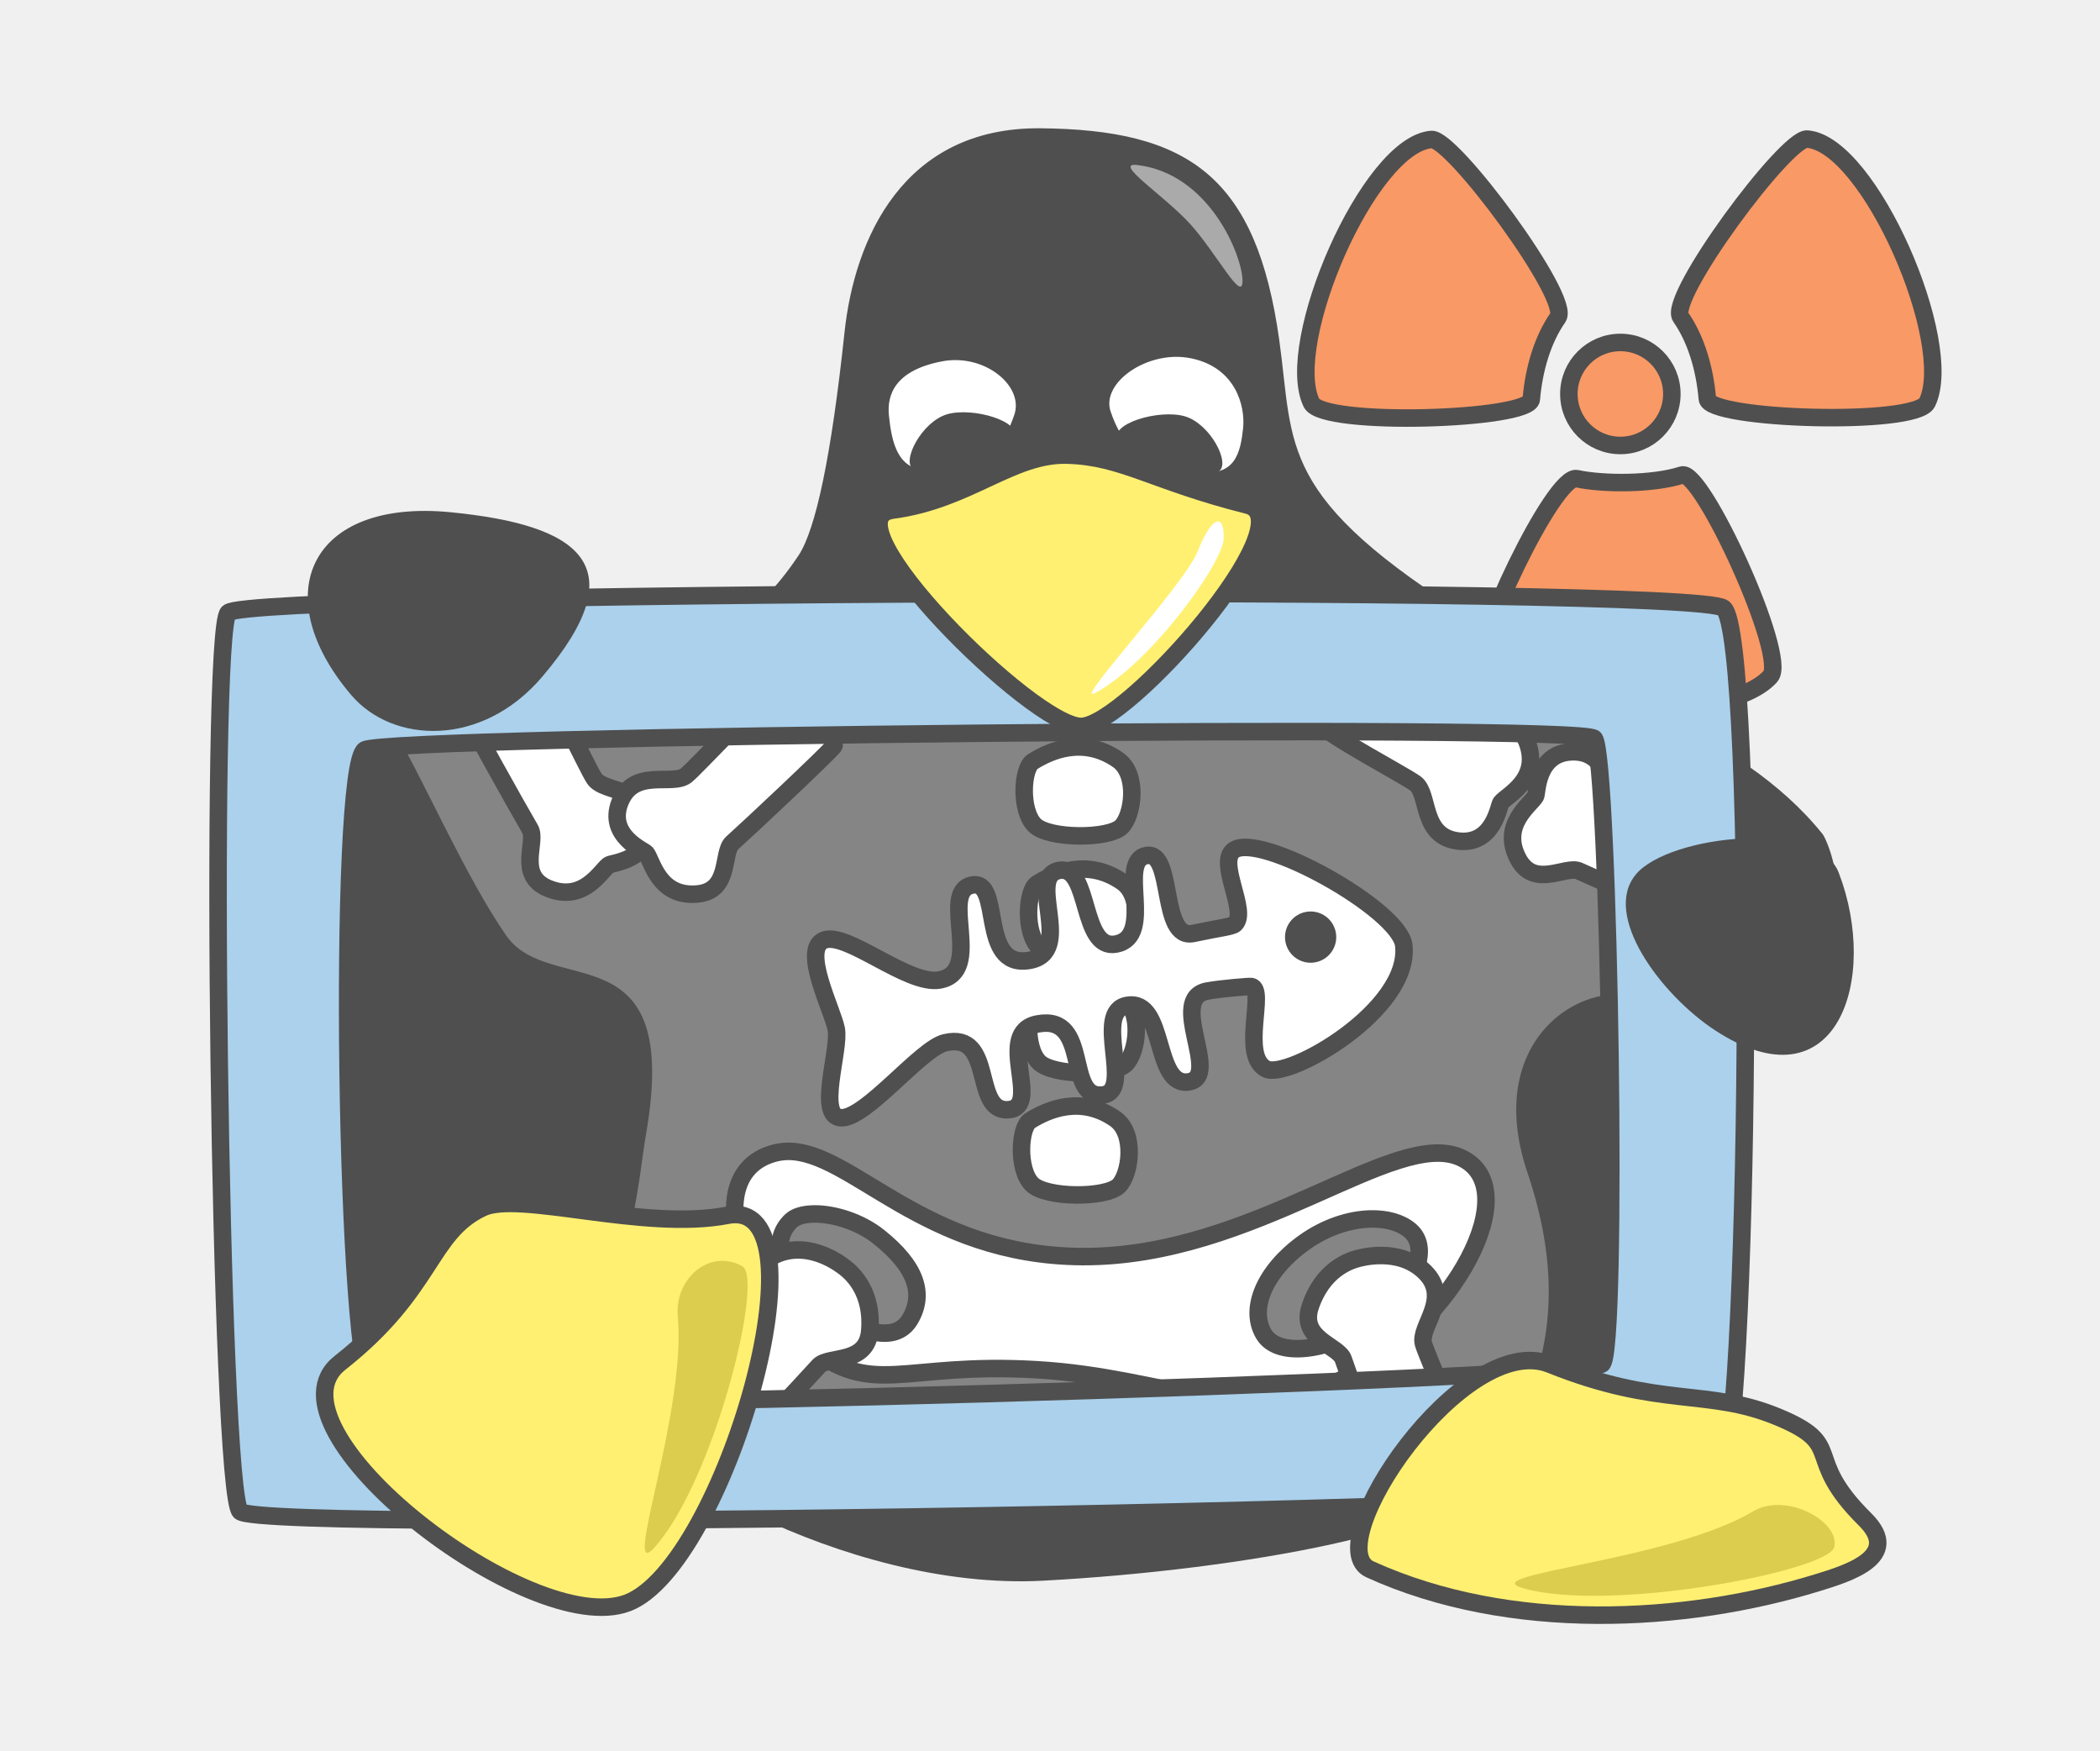
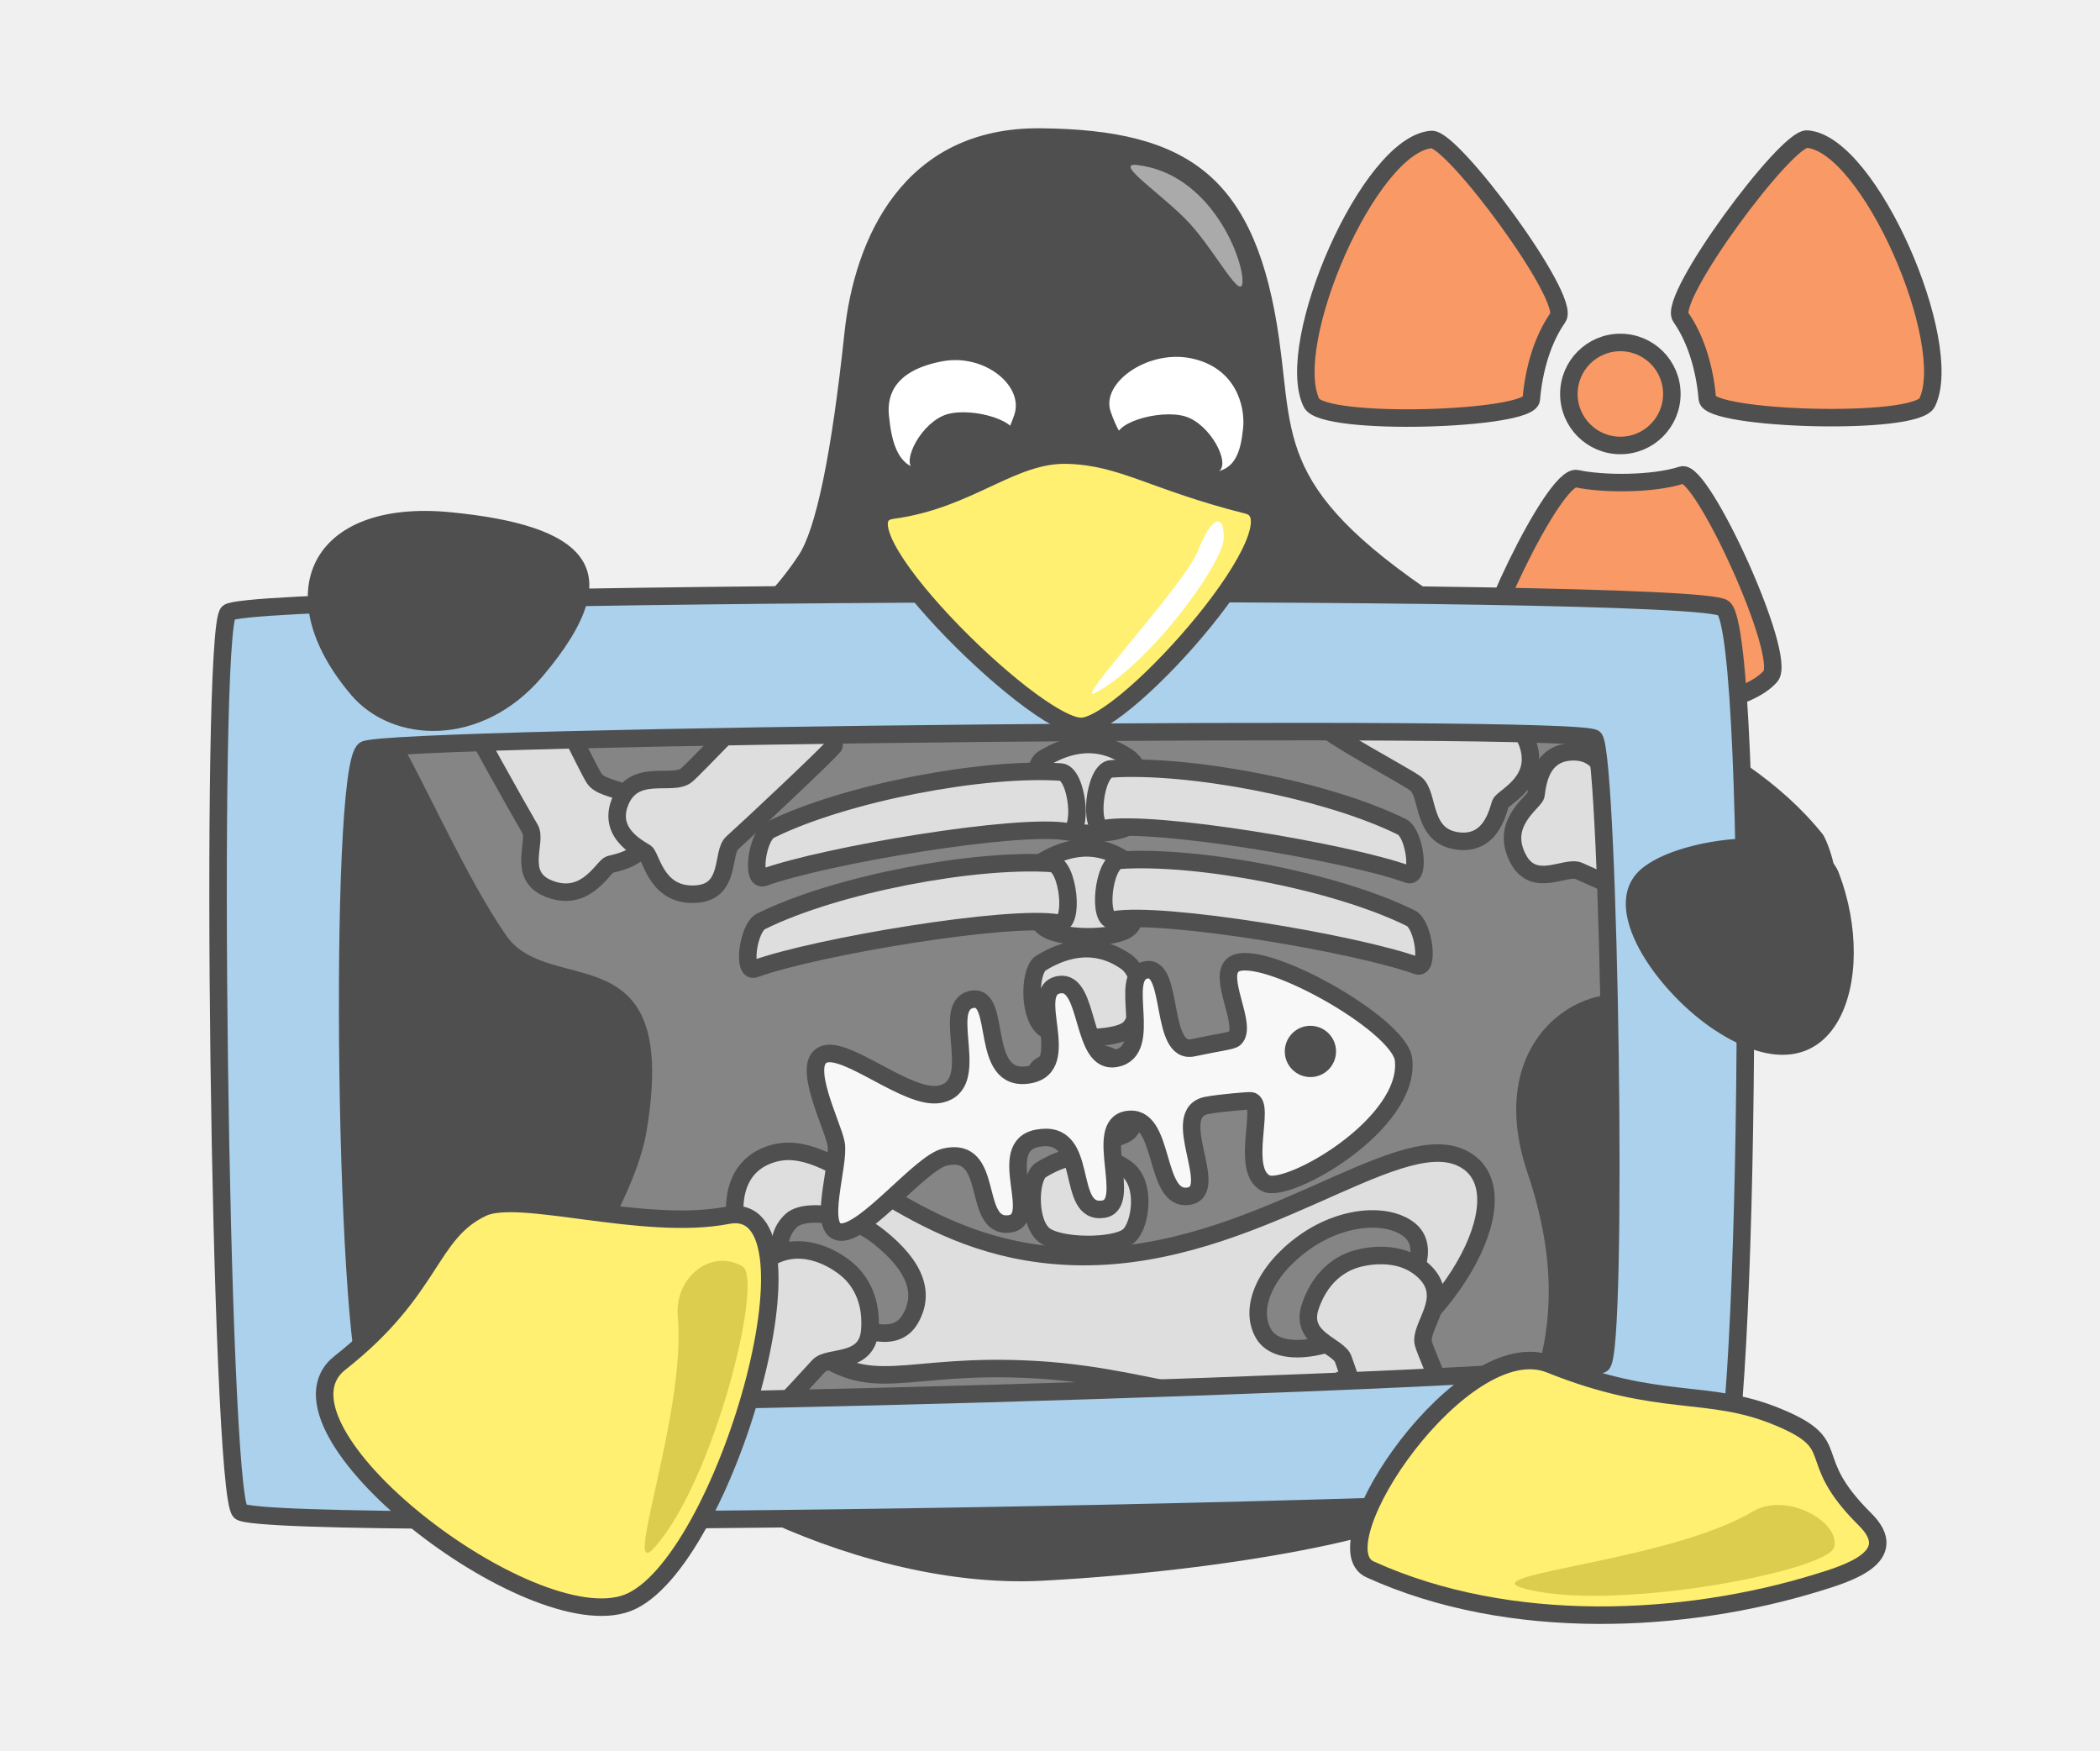
<svg xmlns="http://www.w3.org/2000/svg" width="600" height="500" id="svg2" version="1.0">
  <defs id="defs4">
    <linearGradient id="linearGradient3462">
      <stop id="stop3464" offset="0" style="stop-color:#4e4e4e;stop-opacity:1;" />
      <stop style="stop-color:#4e4e4e;stop-opacity:0.498;" offset="0.158" id="stop3468" />
      <stop id="stop3466" offset="1" style="stop-color:#4e4e4e;stop-opacity:0;" />
    </linearGradient>
  </defs>
  <g id="layer3" style="display:inline" transform="translate(-132.8571,-205.2193)">
    <path style="fill:#4f4f4f;fill-opacity:1;fill-rule:evenodd;stroke:#4f4f4f;stroke-width:1px;stroke-linecap:butt;stroke-linejoin:miter;stroke-opacity:1" d="M 653.214,443.791 C 629.259,413.967 587.341,403.569 554.286,383.076 C 496.964,347.541 502.156,333.036 497.857,302.362 C 491.372,256.081 472.323,242.704 430,242.362 C 391.251,242.055 377.466,273.698 374.643,300.219 C 370.892,335.453 366.429,356.648 361.429,364.148 C 348.085,384.164 336.25,387.541 317.143,393.076 C 298.925,398.355 260.357,375.755 322.857,402.362 C 385.357,428.969 516.25,474.684 596.429,485.219 C 676.607,495.755 655.089,446.125 653.214,443.791 z " id="path3161" />
    <path style="fill:#4f4f4f;fill-opacity:1;fill-rule:evenodd;stroke:none;stroke-width:1px;stroke-linecap:butt;stroke-linejoin:miter;stroke-opacity:1" d="M 177.225,401.483 C 176.972,415.878 241.174,454.543 297.995,451.513 C 354.816,448.482 419.971,436.613 420.223,422.218 C 420.476,407.824 347.745,391.914 290.924,394.944 C 234.103,397.975 177.477,387.088 177.225,401.483 z " id="path3171" transform="translate(132.8571,205.2193)" />
  </g>
  <g id="layer1" style="display:inline" transform="translate(-132.8571,-205.2193)">
    <path style="fill:#f99965;fill-opacity:1;fill-rule:evenodd;stroke:#4f4f4f;stroke-width:5;stroke-linecap:butt;stroke-linejoin:miter;stroke-miterlimit:4;stroke-dasharray:none;stroke-opacity:1;display:inline" d="M 583.375,341.944 C 576.836,340.523 553.3,390.637 556.057,395.983 C 564.259,411.879 626.29,412.483 638.706,398.407 C 643.712,392.731 619.076,339.078 613.416,340.912 C 605,343.639 590.681,343.532 583.375,341.944 z " id="path3514" />
    <rect style="opacity:1;fill:#858585;fill-opacity:1;fill-rule:nonzero;stroke:none;stroke-width:20;stroke-linecap:butt;stroke-linejoin:miter;stroke-miterlimit:10.35;stroke-dasharray:none;stroke-opacity:1" id="rect2182" width="412.158" height="232.515" x="206.464" y="390.883" />
-     <path style="fill:#ffffff;fill-opacity:1;fill-rule:evenodd;stroke:#4f4f4f;stroke-width:5;stroke-linecap:butt;stroke-linejoin:miter;stroke-miterlimit:4;stroke-dasharray:none;stroke-opacity:1" d="M 357.862,534.094 C 356.306,534.115 354.744,534.382 353.205,534.875 C 333.507,541.188 344.39,574.001 363.33,589.406 C 382.271,604.811 390.348,594.196 428.987,596.469 C 467.625,598.742 487.557,613.652 517.862,598.5 C 548.166,583.348 569.146,544.461 550.205,535.875 C 531.265,527.289 491.357,564.409 442.112,564.156 C 396.714,563.923 376.22,533.844 357.862,534.094 z M 365.862,551.969 C 371.36,552.026 378.572,554.241 383.924,558.5 C 394.686,567.063 397.147,574.862 392.862,582.094 C 388.576,589.326 377.929,585.817 366.768,577.781 C 355.607,569.746 352.774,559.606 358.924,553.875 C 360.152,552.731 362.251,552.111 364.799,552 C 365.149,551.985 365.495,551.965 365.862,551.969 z M 524.455,553.406 C 529.057,553.303 533.049,554.43 535.705,556.656 C 542.148,562.057 536.147,574.683 524.987,582.719 C 513.826,590.754 498.21,593.513 493.924,586.281 C 489.638,579.049 494.201,568.254 505.362,560.219 C 511.64,555.699 518.539,553.539 524.455,553.406 z " id="path3376" />
-     <path style="fill:#ffffff;fill-opacity:1;fill-rule:evenodd;stroke:#4f4f4f;stroke-width:5;stroke-linecap:butt;stroke-linejoin:miter;stroke-miterlimit:4;stroke-dasharray:none;stroke-opacity:1" d="M 427.97,422.733 C 424.895,424.639 424.239,436.668 428.475,440.915 C 432.448,444.897 449.518,444.937 453.224,441.42 C 456.551,438.264 458.275,426.394 452.214,422.227 C 442.402,415.482 433.034,419.594 427.97,422.733 z " id="path3378" />
-     <path style="fill:#ffffff;fill-opacity:1;fill-rule:evenodd;stroke:#4f4f4f;stroke-width:5;stroke-linecap:butt;stroke-linejoin:miter;stroke-miterlimit:4;stroke-dasharray:none;stroke-opacity:1;display:inline" d="M 429.22,457.617 C 426.145,459.523 425.489,471.553 429.725,475.799 C 433.698,479.781 450.768,479.821 454.474,476.304 C 457.801,473.148 459.525,461.278 453.464,457.111 C 443.652,450.366 434.284,454.478 429.22,457.617 z " id="path3384" />
-     <path style="fill:#ffffff;fill-opacity:1;fill-rule:evenodd;stroke:#4f4f4f;stroke-width:5;stroke-linecap:butt;stroke-linejoin:miter;stroke-miterlimit:4;stroke-dasharray:none;stroke-opacity:1;display:inline" d="M 429.22,490.447 C 426.145,492.353 425.489,504.382 429.725,508.629 C 433.698,512.611 450.768,512.651 454.474,509.134 C 457.801,505.978 459.525,494.108 453.464,489.941 C 443.652,483.196 434.284,487.308 429.22,490.447 z " id="path3386" />
-     <path style="fill:#ffffff;fill-opacity:1;fill-rule:evenodd;stroke:#4f4f4f;stroke-width:5;stroke-linecap:butt;stroke-linejoin:miter;stroke-miterlimit:4;stroke-dasharray:none;stroke-opacity:1;display:inline" d="M 427.2,525.297 C 424.125,527.203 423.468,539.233 427.705,543.48 C 431.678,547.461 448.748,547.501 452.454,543.985 C 455.78,540.828 457.505,528.959 451.444,524.792 C 441.631,518.046 432.264,522.158 427.2,525.297 z " id="path3388" />
-     <path style="fill:#ffffff;fill-opacity:1;fill-rule:evenodd;stroke:#4f4f4f;stroke-width:5;stroke-linecap:butt;stroke-linejoin:miter;stroke-miterlimit:4;stroke-dasharray:none;stroke-opacity:1;display:inline" d="M 287.101,399.349 C 290.064,401.608 300.498,424.32 302.64,427.581 C 305.453,431.864 317.766,429.88 318.408,440.793 C 319.002,450.905 307.669,451.686 306.812,452.282 C 304.547,453.856 299.664,463.21 289.449,458.97 C 280.412,455.22 286.426,445.601 284.297,442.003 C 281.042,436.5 266.03,409.656 265.023,406.946 C 263.977,404.133 284.186,397.127 287.101,399.349 z " id="path3400" />
-     <path style="fill:#ffffff;fill-opacity:1;fill-rule:evenodd;stroke:#4f4f4f;stroke-width:5;stroke-linecap:butt;stroke-linejoin:miter;stroke-miterlimit:4;stroke-dasharray:none;stroke-opacity:1;display:inline" d="M 352.303,404.464 C 348.796,405.722 331.985,424.217 328.957,426.678 C 324.98,429.911 313.843,424.298 309.933,434.505 C 306.31,443.964 316.876,448.135 317.513,448.962 C 319.196,451.148 321.023,461.54 332.042,460.586 C 341.79,459.743 338.965,448.756 342.082,445.97 C 346.848,441.709 369.272,420.658 371.052,418.379 C 372.899,416.015 355.753,403.227 352.303,404.464 z " id="path3394" />
-     <path style="fill:#ffffff;fill-opacity:1;fill-rule:evenodd;stroke:#4f4f4f;stroke-width:5;stroke-linecap:butt;stroke-linejoin:miter;stroke-miterlimit:4;stroke-dasharray:none;stroke-opacity:1;display:inline" d="M 626.211,447.03 C 623.671,444.305 600.039,436.166 596.582,434.356 C 592.042,431.98 592.8,419.532 581.878,419.971 C 571.757,420.378 572.099,431.733 571.59,432.645 C 570.247,435.054 561.422,440.837 566.65,450.584 C 571.275,459.206 580.252,452.271 584.044,454.034 C 589.841,456.73 618.037,469.016 620.833,469.751 C 623.735,470.513 628.71,449.711 626.211,447.03 z " id="path3404" />
-     <path style="fill:#ffffff;fill-opacity:1;fill-rule:evenodd;stroke:#4f4f4f;stroke-width:5;stroke-linecap:butt;stroke-linejoin:miter;stroke-miterlimit:4;stroke-dasharray:none;stroke-opacity:1;display:inline" d="M 509.909,411.948 C 512.003,415.03 534.113,426.685 537.253,429.002 C 541.376,432.044 538.725,444.23 549.586,445.465 C 559.65,446.61 561.048,435.336 561.69,434.513 C 563.385,432.337 572.991,427.971 569.314,417.54 C 566.061,408.312 556.129,413.794 552.652,411.472 C 547.335,407.921 521.348,391.47 518.697,390.316 C 515.945,389.119 507.849,408.917 509.909,411.948 z " id="path3406" />
-     <path style="fill:#ffffff;fill-opacity:1;fill-rule:evenodd;stroke:#4f4f4f;stroke-width:5;stroke-linecap:butt;stroke-linejoin:miter;stroke-miterlimit:4;stroke-dasharray:none;stroke-opacity:1;display:inline" d="M 550.744,619.283 C 550.975,615.565 540.628,592.814 539.563,589.06 C 538.165,584.129 547.722,576.117 539.891,568.491 C 532.633,561.425 521.848,564.44 520.836,564.698 C 518.163,565.381 510.674,567.996 507.196,578.495 C 504.119,587.783 515.327,589.529 516.656,593.494 C 518.686,599.556 529.163,628.473 530.553,631.008 C 531.996,633.639 550.517,622.942 550.744,619.283 z " id="path3408" />
-     <path style="fill:#ffffff;fill-opacity:1;fill-rule:evenodd;stroke:#4f4f4f;stroke-width:5;stroke-linecap:butt;stroke-linejoin:miter;stroke-miterlimit:4;stroke-dasharray:none;stroke-opacity:1;display:inline" d="M 325.235,605.655 C 326.492,602.147 344.987,585.337 347.449,582.308 C 350.681,578.332 345.068,567.195 355.276,563.285 C 364.735,559.661 373.451,566.692 374.278,567.33 C 376.464,569.013 382.31,574.375 381.357,585.394 C 380.513,595.142 369.527,592.316 366.74,595.434 C 362.479,600.2 341.429,622.624 339.15,624.404 C 336.785,626.25 323.998,609.105 325.235,605.655 z " id="path3428" />
-     <path style="fill:#ffffff;fill-opacity:1;fill-rule:evenodd;stroke:#4f4f4f;stroke-width:5;stroke-linecap:butt;stroke-linejoin:miter;stroke-miterlimit:4;stroke-dasharray:none;stroke-opacity:1" d="M 368.214,473.791 C 374.643,471.112 392.197,486.716 401.219,485.158 C 414.229,482.912 401.168,460.161 410.437,458.062 C 419.498,456.01 412.303,481.992 426.88,479.561 C 440.267,477.328 425.756,455.273 435.664,453.813 C 444.404,452.525 441.609,476.768 451.704,474.884 C 463.091,472.758 451.868,450.993 460.496,449.581 C 468.375,448.292 464.205,473.894 473.798,471.846 C 481.358,470.232 484.883,469.939 485.714,469.148 C 489.534,465.512 480.523,451.521 485.357,448.076 C 492.804,442.771 532.762,465.02 533.929,475.219 C 536.039,493.678 500.88,513.66 494.643,510.576 C 487.094,506.844 494.679,487.781 490.357,487.005 C 489.887,486.921 481.641,487.586 477.797,488.303 C 466.359,490.439 481.874,512.672 472.58,514.234 C 462.3,515.961 466.111,490.437 454.915,492.396 C 445.037,494.125 456.838,516.659 448.144,517.956 C 436.955,519.626 444.712,494.865 429.394,497.685 C 416.696,500.023 430.975,521.396 420.997,522.202 C 410.494,523.051 417.292,499.67 402.857,503.076 C 395.942,504.709 380.357,524.684 373.214,524.505 C 366.071,524.326 372.939,505.062 371.786,499.148 C 370.724,493.703 361.786,476.469 368.214,473.791 z " id="path3440" />
-     <path style="opacity:1;fill:#4f4f4f;fill-opacity:1;fill-rule:nonzero;stroke:#4f4f4f;stroke-width:5;stroke-linecap:round;stroke-linejoin:miter;stroke-miterlimit:4;stroke-dasharray:none;stroke-opacity:1" id="path3442" d="M 465 442.898 A 4.821 4.821 0 1 1  455.357,442.898 A 4.821 4.821 0 1 1  465 442.898 z" transform="translate(47.14286,30)" />
-     <path style="fill:#4f4f4f;fill-opacity:1;fill-rule:evenodd;stroke:none;stroke-width:1px;stroke-linecap:butt;stroke-linejoin:miter;stroke-opacity:1" d="M 83.996,194.689 C 101.675,166.475 121.106,233.004 144.567,267.139 C 157.107,285.384 194.911,264.894 184.548,324.135 C 180.842,345.324 178.286,423.815 90.036,407.857 C 74.619,405.069 66.317,222.904 83.996,194.689 z " id="path3173" transform="translate(132.8571,205.2193)" />
+     <path style="fill:#dedede;fill-opacity:1;fill-rule:evenodd;stroke:#4f4f4f;stroke-width:5;stroke-linecap:butt;stroke-linejoin:miter;stroke-miterlimit:4;stroke-dasharray:none;stroke-opacity:1" d="M 357.862,534.094 C 356.306,534.115 354.744,534.382 353.205,534.875 C 333.507,541.188 344.39,574.001 363.33,589.406 C 382.271,604.811 390.348,594.196 428.987,596.469 C 467.625,598.742 487.557,613.652 517.862,598.5 C 548.166,583.348 569.146,544.461 550.205,535.875 C 531.265,527.289 491.357,564.409 442.112,564.156 C 396.714,563.923 376.22,533.844 357.862,534.094 z M 365.862,551.969 C 371.36,552.026 378.572,554.241 383.924,558.5 C 394.686,567.063 397.147,574.862 392.862,582.094 C 388.576,589.326 377.929,585.817 366.768,577.781 C 355.607,569.746 352.774,559.606 358.924,553.875 C 360.152,552.731 362.251,552.111 364.799,552 C 365.149,551.985 365.495,551.965 365.862,551.969 z M 524.455,553.406 C 529.057,553.303 533.049,554.43 535.705,556.656 C 542.148,562.057 536.147,574.683 524.987,582.719 C 513.826,590.754 498.21,593.513 493.924,586.281 C 489.638,579.049 494.201,568.254 505.362,560.219 C 511.64,555.699 518.539,553.539 524.455,553.406 z " id="path3376" />
+     <path style="fill:#dedede;fill-opacity:1;fill-rule:evenodd;stroke:#4f4f4f;stroke-width:5;stroke-linecap:butt;stroke-linejoin:miter;stroke-miterlimit:4;stroke-dasharray:none;stroke-opacity:1" d="M 430.828,422.018 C 427.752,423.924 427.096,435.954 431.333,440.201 C 435.305,444.183 452.375,444.223 456.081,440.706 C 459.408,437.55 461.132,425.68 455.071,421.513 C 445.259,414.767 435.891,418.879 430.828,422.018 z " id="path3378" />
+     <path style="fill:#dedede;fill-opacity:1;fill-rule:evenodd;stroke:#4f4f4f;stroke-width:5;stroke-linecap:butt;stroke-linejoin:miter;stroke-miterlimit:4;stroke-dasharray:none;stroke-opacity:1;display:inline" d="M 430.231,451.556 C 427.155,453.462 426.499,465.492 430.736,469.738 C 434.708,473.72 451.778,473.76 455.484,470.243 C 458.811,467.087 460.535,455.217 454.474,451.051 C 444.662,444.305 435.294,448.417 430.231,451.556 z " id="path3384" />
+     <path style="fill:#dedede;fill-opacity:1;fill-rule:evenodd;stroke:#4f4f4f;stroke-width:5;stroke-linecap:butt;stroke-linejoin:miter;stroke-miterlimit:4;stroke-dasharray:none;stroke-opacity:1;display:inline" d="M 430.231,480.345 C 427.155,482.251 426.499,494.281 430.736,498.528 C 434.708,502.51 451.778,502.549 455.484,499.033 C 458.811,495.876 460.535,484.007 454.474,479.84 C 444.662,473.094 435.294,477.206 430.231,480.345 z " id="path3386" />
+     <path style="fill:#dedede;fill-opacity:1;fill-rule:evenodd;stroke:#4f4f4f;stroke-width:5;stroke-linecap:butt;stroke-linejoin:miter;stroke-miterlimit:4;stroke-dasharray:none;stroke-opacity:1;display:inline" d="M 430.231,539.439 C 427.155,541.345 426.499,553.375 430.736,557.622 C 434.708,561.604 451.778,561.643 455.484,558.127 C 458.811,554.97 460.535,543.101 454.474,538.934 C 444.662,532.188 435.294,536.3 430.231,539.439 z " id="path3388" />
+     <path style="fill:#dedede;fill-opacity:1;fill-rule:evenodd;stroke:#4f4f4f;stroke-width:5;stroke-linecap:butt;stroke-linejoin:miter;stroke-miterlimit:4;stroke-dasharray:none;stroke-opacity:1;display:inline" d="M 287.101,399.349 C 290.064,401.608 300.498,424.32 302.64,427.581 C 305.453,431.864 317.766,429.88 318.408,440.793 C 319.002,450.905 307.669,451.686 306.812,452.282 C 304.547,453.856 299.664,463.21 289.449,458.97 C 280.412,455.22 286.426,445.601 284.297,442.003 C 281.042,436.5 266.03,409.656 265.023,406.946 C 263.977,404.133 284.186,397.127 287.101,399.349 z " id="path3400" />
+     <path style="fill:#dedede;fill-opacity:1;fill-rule:evenodd;stroke:#4f4f4f;stroke-width:5;stroke-linecap:butt;stroke-linejoin:miter;stroke-miterlimit:4;stroke-dasharray:none;stroke-opacity:1;display:inline" d="M 352.303,404.464 C 348.796,405.722 331.985,424.217 328.957,426.678 C 324.98,429.911 313.843,424.298 309.933,434.505 C 306.31,443.964 316.876,448.135 317.513,448.962 C 319.196,451.148 321.023,461.54 332.042,460.586 C 341.79,459.743 338.965,448.756 342.082,445.97 C 346.848,441.709 369.272,420.658 371.052,418.379 C 372.899,416.015 355.753,403.227 352.303,404.464 z " id="path3394" />
+     <path style="fill:#dedede;fill-opacity:1;fill-rule:evenodd;stroke:#4f4f4f;stroke-width:5;stroke-linecap:butt;stroke-linejoin:miter;stroke-miterlimit:4;stroke-dasharray:none;stroke-opacity:1;display:inline" d="M 626.211,447.03 C 623.671,444.305 600.039,436.166 596.582,434.356 C 592.042,431.98 592.8,419.532 581.878,419.971 C 571.757,420.378 572.099,431.733 571.59,432.645 C 570.247,435.054 561.422,440.837 566.65,450.584 C 571.275,459.206 580.252,452.271 584.044,454.034 C 589.841,456.73 618.037,469.016 620.833,469.751 C 623.735,470.513 628.71,449.711 626.211,447.03 z " id="path3404" />
+     <path style="fill:#dedede;fill-opacity:1;fill-rule:evenodd;stroke:#4f4f4f;stroke-width:5;stroke-linecap:butt;stroke-linejoin:miter;stroke-miterlimit:4;stroke-dasharray:none;stroke-opacity:1;display:inline" d="M 509.909,411.948 C 512.003,415.03 534.113,426.685 537.253,429.002 C 541.376,432.044 538.725,444.23 549.586,445.465 C 559.65,446.61 561.048,435.336 561.69,434.513 C 563.385,432.337 572.991,427.971 569.314,417.54 C 566.061,408.312 556.129,413.794 552.652,411.472 C 547.335,407.921 521.348,391.47 518.697,390.316 C 515.945,389.119 507.849,408.917 509.909,411.948 z " id="path3406" />
+     <path style="fill:#dedede;fill-opacity:1;fill-rule:evenodd;stroke:#4f4f4f;stroke-width:5;stroke-linecap:butt;stroke-linejoin:miter;stroke-miterlimit:4;stroke-dasharray:none;stroke-opacity:1;display:inline" d="M 550.744,619.283 C 550.975,615.565 540.628,592.814 539.563,589.06 C 538.165,584.129 547.722,576.117 539.891,568.491 C 532.633,561.425 521.848,564.44 520.836,564.698 C 518.163,565.381 510.674,567.996 507.196,578.495 C 504.119,587.783 515.327,589.529 516.656,593.494 C 518.686,599.556 529.163,628.473 530.553,631.008 C 531.996,633.639 550.517,622.942 550.744,619.283 z " id="path3408" />
+     <path style="fill:#dedede;fill-opacity:1;fill-rule:evenodd;stroke:#4f4f4f;stroke-width:5;stroke-linecap:butt;stroke-linejoin:miter;stroke-miterlimit:4;stroke-dasharray:none;stroke-opacity:1;display:inline" d="M 325.235,605.655 C 326.492,602.147 344.987,585.337 347.449,582.308 C 350.681,578.332 345.068,567.195 355.276,563.285 C 364.735,559.661 373.451,566.692 374.278,567.33 C 376.464,569.013 382.31,574.375 381.357,585.394 C 380.513,595.142 369.527,592.316 366.74,595.434 C 362.479,600.2 341.429,622.624 339.15,624.404 C 336.785,626.25 323.998,609.105 325.235,605.655 z " id="path3428" />
+     <path style="fill:#4f4f4f;fill-opacity:1;fill-rule:evenodd;stroke:none;stroke-width:1px;stroke-linecap:butt;stroke-linejoin:miter;stroke-opacity:1" d="M 83.996,194.689 C 101.675,166.475 121.106,233.004 144.567,267.139 C 157.107,285.384 194.911,264.894 184.548,324.135 C 180.842,345.324 145.962,412.703 90.036,407.857 C 74.427,406.505 66.317,222.904 83.996,194.689 z " id="path3173" transform="translate(132.8571,205.2193)" />
    <path style="fill:#4f4f4f;fill-opacity:1;fill-rule:evenodd;stroke:none;stroke-width:1px;stroke-linecap:butt;stroke-linejoin:miter;stroke-opacity:1" d="M 437.857,410 C 427.124,406.001 453.854,386.528 436.429,335 C 423.675,297.287 451.786,279.464 468.571,285 C 487.828,291.35 465.179,420.179 437.857,410 z " id="path3175" transform="translate(132.8571,205.2193)" />
    <path style="fill:#abd1ec;fill-opacity:1;fill-rule:evenodd;stroke:#4f4f4f;stroke-width:5;stroke-linecap:butt;stroke-linejoin:miter;stroke-miterlimit:4;stroke-dasharray:none;stroke-opacity:1" d="M 625.281,378.917 C 616.803,372.289 204.863,374.113 198.089,380.214 C 192.52,385.232 195.597,631.185 201.478,636.96 C 208.032,643.397 614.952,636.339 624.067,629.685 C 632.743,623.351 634.83,386.382 625.281,378.917 z M 588.389,416.176 C 592.644,422.342 595.341,592.075 590.531,594.855 C 582.664,599.401 247.109,609.648 239.737,604.375 C 231.389,598.405 229.19,424.275 237.094,419.411 C 243.683,415.356 585.409,411.859 588.389,416.176 z " id="path3449" />
    <path style="fill:#aaaaaa;fill-opacity:1;fill-rule:evenodd;stroke:none;stroke-width:1px;stroke-linecap:butt;stroke-linejoin:miter;stroke-opacity:1" d="M 457.857,252.362 C 478.393,254.862 487.679,278.076 487.857,285.219 C 488.036,292.362 480.357,277.362 472.857,269.148 C 465.357,260.934 450.512,251.468 457.857,252.362 z " id="path3480" />
    <path style="opacity:1;fill:#f99965;fill-opacity:1;fill-rule:nonzero;stroke:#4f4f4f;stroke-width:1.639;stroke-linecap:round;stroke-linejoin:miter;stroke-miterlimit:4;stroke-dasharray:none;stroke-opacity:1;display:inline" id="path3503" d="M 465 442.898 A 4.821 4.821 0 1 1  455.357,442.898 A 4.821 4.821 0 1 1  465 442.898 z" transform="matrix(3.051281,0,0,3.051281,-808.3176,-1033.655)" />
+     <path style="fill:#dedede;fill-opacity:1;fill-rule:evenodd;stroke:#4f4f4f;stroke-width:5;stroke-linecap:butt;stroke-linejoin:miter;stroke-miterlimit:4;stroke-dasharray:none;stroke-opacity:1;display:inline" d="M 430.082,509.789 C 427.007,511.695 426.35,523.724 430.587,527.971 C 434.559,531.953 451.63,531.993 455.336,528.476 C 458.662,525.32 460.386,513.45 454.325,509.283 C 444.513,502.538 435.146,506.65 430.082,509.789 z " id="path2246" />
+     <path style="fill:#f8f8f8;fill-opacity:1;fill-rule:evenodd;stroke:#4f4f4f;stroke-width:5;stroke-linecap:butt;stroke-linejoin:miter;stroke-miterlimit:4;stroke-dasharray:none;stroke-opacity:1" d="M 368.153,506.448 C 374.581,503.769 392.135,519.373 401.158,517.815 C 414.168,515.569 401.106,492.818 410.376,490.719 C 419.436,488.667 412.242,514.649 426.819,512.218 C 440.205,509.985 425.695,487.93 435.602,486.47 C 444.342,485.182 441.547,509.425 451.642,507.541 C 463.029,505.415 451.807,483.65 460.434,482.238 C 468.313,480.949 464.143,506.551 473.736,504.503 C 481.297,502.889 484.822,502.596 485.653,501.805 C 489.472,498.17 480.461,484.178 485.296,480.734 C 492.742,475.428 532.701,497.677 533.867,507.876 C 535.977,526.336 500.818,546.317 494.581,543.234 C 487.033,539.501 494.617,520.438 490.296,519.662 C 489.826,519.578 481.58,520.243 477.735,520.96 C 466.298,523.096 481.812,545.329 472.518,546.891 C 462.238,548.618 466.049,523.094 454.853,525.053 C 444.975,526.782 456.776,549.316 448.082,550.613 C 436.894,552.283 444.651,527.522 429.333,530.342 C 416.634,532.68 430.914,554.053 420.935,554.859 C 410.432,555.708 417.23,532.327 402.796,535.734 C 395.88,537.366 380.296,557.341 373.153,557.162 C 366.01,556.984 372.878,537.719 371.724,531.805 C 370.662,526.36 361.724,509.126 368.153,506.448 z " id="path3440" />
+     <path style="opacity:1;fill:#4f4f4f;fill-opacity:1;fill-rule:nonzero;stroke:#4f4f4f;stroke-width:5;stroke-linecap:round;stroke-linejoin:miter;stroke-miterlimit:4;stroke-dasharray:none;stroke-opacity:1" id="path3442" d="M 465 442.898 A 4.821 4.821 0 1 1  455.357,442.898 A 4.821 4.821 0 1 1  465 442.898 z" transform="translate(47.08127,62.65708)" />
+     <path style="fill:#dedede;fill-opacity:1;fill-rule:evenodd;stroke:#4f4f4f;stroke-width:5;stroke-linecap:butt;stroke-linejoin:miter;stroke-miterlimit:4;stroke-dasharray:none;stroke-opacity:1;display:inline" d="M 350.271,468.406 C 346.577,470.234 344.904,483.26 348.491,481.965 C 366.173,475.581 421.277,466.401 435.238,468.894 C 439.984,469.742 438.145,452.175 433.39,451.849 C 411.489,450.346 371.901,457.698 350.271,468.406 z " id="path2257" />
+     <path style="fill:#dedede;fill-opacity:1;fill-rule:evenodd;stroke:#4f4f4f;stroke-width:5;stroke-linecap:butt;stroke-linejoin:miter;stroke-miterlimit:4;stroke-dasharray:none;stroke-opacity:1;display:inline" d="M 352.837,442.306 C 349.144,444.135 347.471,457.16 351.057,455.865 C 368.74,449.481 423.844,440.302 437.804,442.795 C 442.55,443.642 440.711,426.076 435.957,425.749 C 414.056,424.246 374.467,431.599 352.837,442.306 z " id="path2263" />
+     <path style="fill:#dedede;fill-opacity:1;fill-rule:evenodd;stroke:#4f4f4f;stroke-width:5;stroke-linecap:butt;stroke-linejoin:miter;stroke-miterlimit:4;stroke-dasharray:none;stroke-opacity:1;display:inline" d="M 535.946,467.499 C 539.639,469.327 541.313,482.353 537.726,481.058 C 520.043,474.674 464.939,465.494 450.979,467.987 C 446.233,468.835 448.072,451.268 452.827,450.942 C 474.728,449.439 514.316,456.791 535.946,467.499 z " id="path2265" />
+     <path style="fill:#dedede;fill-opacity:1;fill-rule:evenodd;stroke:#4f4f4f;stroke-width:5;stroke-linecap:butt;stroke-linejoin:miter;stroke-miterlimit:4;stroke-dasharray:none;stroke-opacity:1;display:inline" d="M 533.38,441.399 C 537.073,443.228 538.746,456.253 535.159,454.958 C 517.477,448.574 462.373,439.395 448.412,441.888 C 443.667,442.735 445.505,425.169 450.26,424.843 C 472.161,423.339 511.749,430.692 533.38,441.399 z " id="path2267" />
  </g>
  <g id="layer2" style="display:inline" transform="translate(-132.8571,-205.2193)">
    <path style="fill:#fff072;fill-opacity:1;fill-rule:evenodd;stroke:#4f4f4f;stroke-width:5;stroke-linecap:butt;stroke-linejoin:miter;stroke-miterlimit:4;stroke-dasharray:none;stroke-opacity:1" d="M 387.857,350.934 C 368.475,353.522 428.041,412.861 441.786,412.719 C 454.826,412.591 506.465,353.83 489.286,349.505 C 462.083,342.656 453.747,335.689 437.857,335.219 C 421.967,334.75 409.832,347.999 387.857,350.934 z " id="path3170" />
    <path style="fill:#ffffff;fill-opacity:1;fill-rule:evenodd;stroke:none;stroke-width:1px;stroke-linecap:butt;stroke-linejoin:miter;stroke-opacity:1" d="M 450.173,322.745 C 456.074,340.248 468.036,338.076 473.929,339.505 C 485.923,342.413 487.301,334.087 488.016,327.658 C 488.73,321.229 485.893,310.01 472.857,307.51 C 460.736,305.185 447.399,314.515 450.173,322.745 z " id="path3172" />
    <path style="fill:#4f4f4f;fill-opacity:1;fill-rule:evenodd;stroke:none;stroke-width:1px;stroke-linecap:butt;stroke-linejoin:miter;stroke-opacity:1" d="M 452.143,331.291 C 449.497,326.172 464.196,322.005 471.429,324.148 C 478.661,326.291 484.554,337.63 481.071,339.862 C 477.589,342.094 456.25,339.237 452.143,331.291 z " id="path3174" />
    <path style="fill:#ffffff;fill-opacity:1;fill-rule:evenodd;stroke:none;stroke-width:1px;stroke-linecap:butt;stroke-linejoin:miter;stroke-opacity:1;display:inline" d="M 422.672,323.67 C 416.771,341.173 406.83,337.486 400.937,338.915 C 388.942,341.823 387.564,330.466 386.85,324.037 C 386.136,317.609 388.973,310.935 402.008,308.435 C 414.13,306.11 425.446,315.44 422.672,323.67 z " id="path3176" />
    <path style="fill:#4f4f4f;fill-opacity:1;fill-rule:evenodd;stroke:none;stroke-width:1px;stroke-linecap:butt;stroke-linejoin:miter;stroke-opacity:1;display:inline" d="M 422.723,330.7 C 425.277,325.536 410.669,321.415 403.437,323.558 C 396.205,325.7 390.312,337.04 393.794,339.272 C 397.276,341.504 418.616,339.004 422.723,330.7 z " id="path3178" />
    <path style="fill:#fff072;fill-opacity:1;fill-rule:evenodd;stroke:#4f4f4f;stroke-width:5;stroke-linecap:butt;stroke-linejoin:miter;stroke-miterlimit:4;stroke-dasharray:none;stroke-opacity:1;display:inline" d="M 524.286,653.495 C 509.223,646.649 551,584.991 575.714,594.923 C 607.227,607.588 620.608,601.625 640.714,609.923 C 660.787,618.208 647.358,621.042 665.714,639.209 C 676.554,649.937 660.554,654.705 652.126,657.3 C 614.304,668.945 564.27,671.667 524.286,653.495 z " id="path3168" />
    <path style="fill:#fff072;fill-opacity:1;fill-rule:evenodd;stroke:#4f4f4f;stroke-width:5;stroke-linecap:butt;stroke-linejoin:miter;stroke-miterlimit:4;stroke-dasharray:none;stroke-opacity:1;display:inline" d="M 312.143,663.076 C 284.464,673.612 206.378,613.088 230,594.505 C 256.786,573.434 255.213,557.543 270.714,550.219 C 281.19,545.27 316.786,557.005 340.714,552.362 C 370.219,546.637 339.821,652.541 312.143,663.076 z " id="path3165" />
    <path style="fill:#4f4f4f;fill-opacity:1;fill-rule:evenodd;stroke:none;stroke-width:5;stroke-linecap:butt;stroke-linejoin:miter;stroke-miterlimit:4;stroke-dasharray:none;stroke-opacity:1;display:inline" d="M 233.153,403.689 C 245.076,417.742 270.591,418.77 287.821,398.48 C 314.626,366.916 298.898,355.215 261.724,351.546 C 221.395,347.567 208.881,375.081 233.153,403.689 z " id="path3156" />
    <path style="fill:#4f4f4f;fill-opacity:1;fill-rule:evenodd;stroke:none;stroke-width:5;stroke-linecap:butt;stroke-linejoin:miter;stroke-miterlimit:4;stroke-dasharray:none;stroke-opacity:1;display:inline" d="M 658.214,454.505 C 652.309,439.126 609.911,443.717 600.357,454.862 C 590.349,466.537 607.441,489.42 622.857,499.505 C 657.68,522.286 669.875,484.872 658.214,454.505 z " id="path3158" />
    <path style="fill:#ffffff;fill-opacity:1;fill-rule:evenodd;stroke:none;stroke-width:1px;stroke-linecap:butt;stroke-linejoin:miter;stroke-opacity:1;display:inline" d="M 445.675,403.205 C 461.412,394.897 482.315,366.127 482.493,358.984 C 482.672,351.841 479.126,352.324 475.069,362.681 C 471.357,372.158 439.131,406.66 445.675,403.205 z " id="path3482" />
    <path style="fill:#dccd4f;fill-opacity:1;fill-rule:evenodd;stroke:none;stroke-width:1px;stroke-linecap:butt;stroke-linejoin:miter;stroke-opacity:1;display:inline" d="M 567.78,658.804 C 592.184,666.045 655.222,654.057 656.931,647.12 C 658.696,639.958 643.297,631.249 633.734,636.931 C 609.88,651.105 554.26,654.793 567.78,658.804 z " id="path3487" />
    <path style="fill:#dccd4f;fill-opacity:1;fill-rule:evenodd;stroke:none;stroke-width:1px;stroke-linecap:butt;stroke-linejoin:miter;stroke-opacity:1;display:inline" d="M 319.759,647.342 C 336.83,628.459 351.179,570.554 345,566.966 C 335.958,561.715 325.518,570.151 326.512,581.229 C 328.992,608.866 310.301,657.803 319.759,647.342 z " id="path3489" />
    <path style="fill:#f99965;fill-opacity:1;fill-rule:evenodd;stroke:#4f4f4f;stroke-width:5;stroke-linecap:butt;stroke-linejoin:miter;stroke-miterlimit:4;stroke-dasharray:none;stroke-opacity:1" d="M 613.063,295.81 C 609.217,290.334 643.197,244.477 649.194,244.946 C 667.027,246.341 691.638,303.284 683.478,320.187 C 680.187,327.003 621.179,325.1 620.675,319.172 C 619.925,310.356 617.359,301.929 613.063,295.81 z " id="path3501" />
    <path style="fill:#f99965;fill-opacity:1;fill-rule:evenodd;stroke:#4f4f4f;stroke-width:5;stroke-linecap:butt;stroke-linejoin:miter;stroke-miterlimit:4;stroke-dasharray:none;stroke-opacity:1;display:inline" d="M 577.979,295.926 C 581.825,290.449 547.845,244.592 541.848,245.061 C 524.015,246.457 499.404,303.4 507.564,320.303 C 510.855,327.118 569.863,325.216 570.367,319.287 C 571.117,310.472 573.683,302.044 577.979,295.926 z " id="path3512" />
  </g>
</svg>
